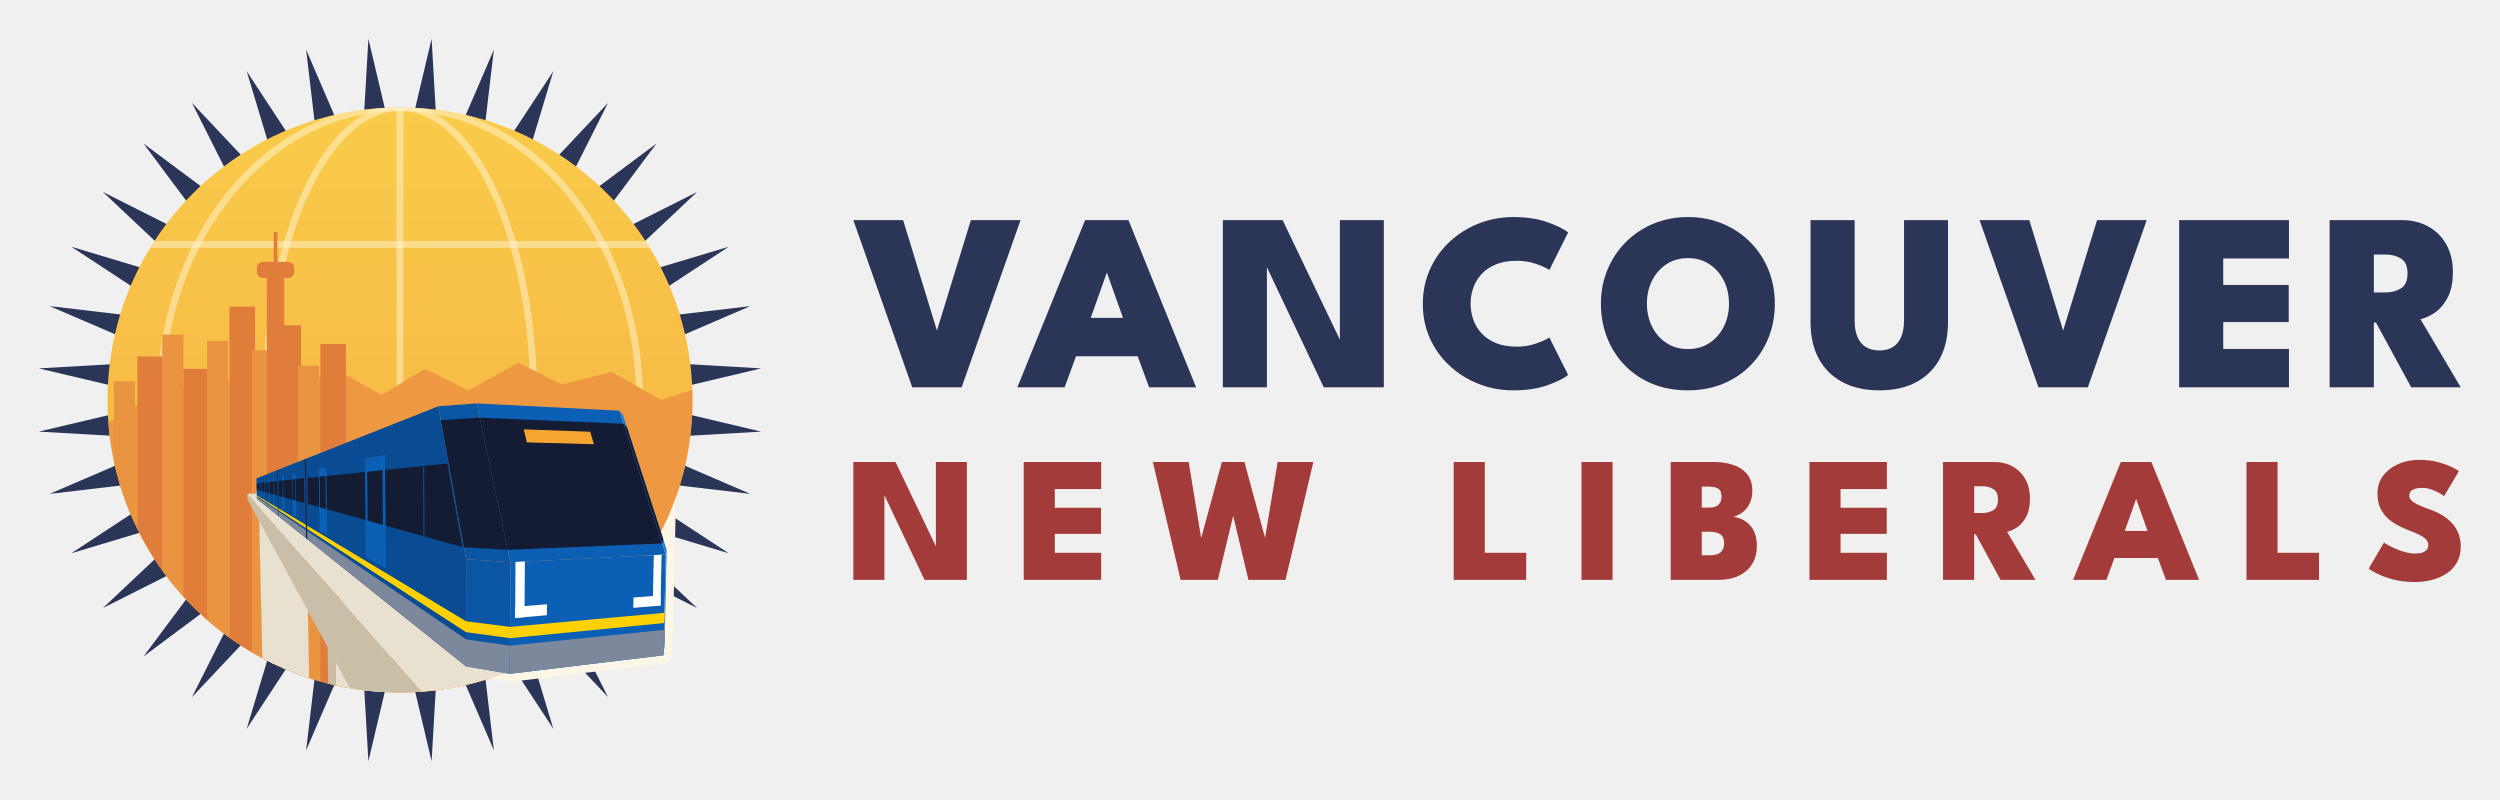
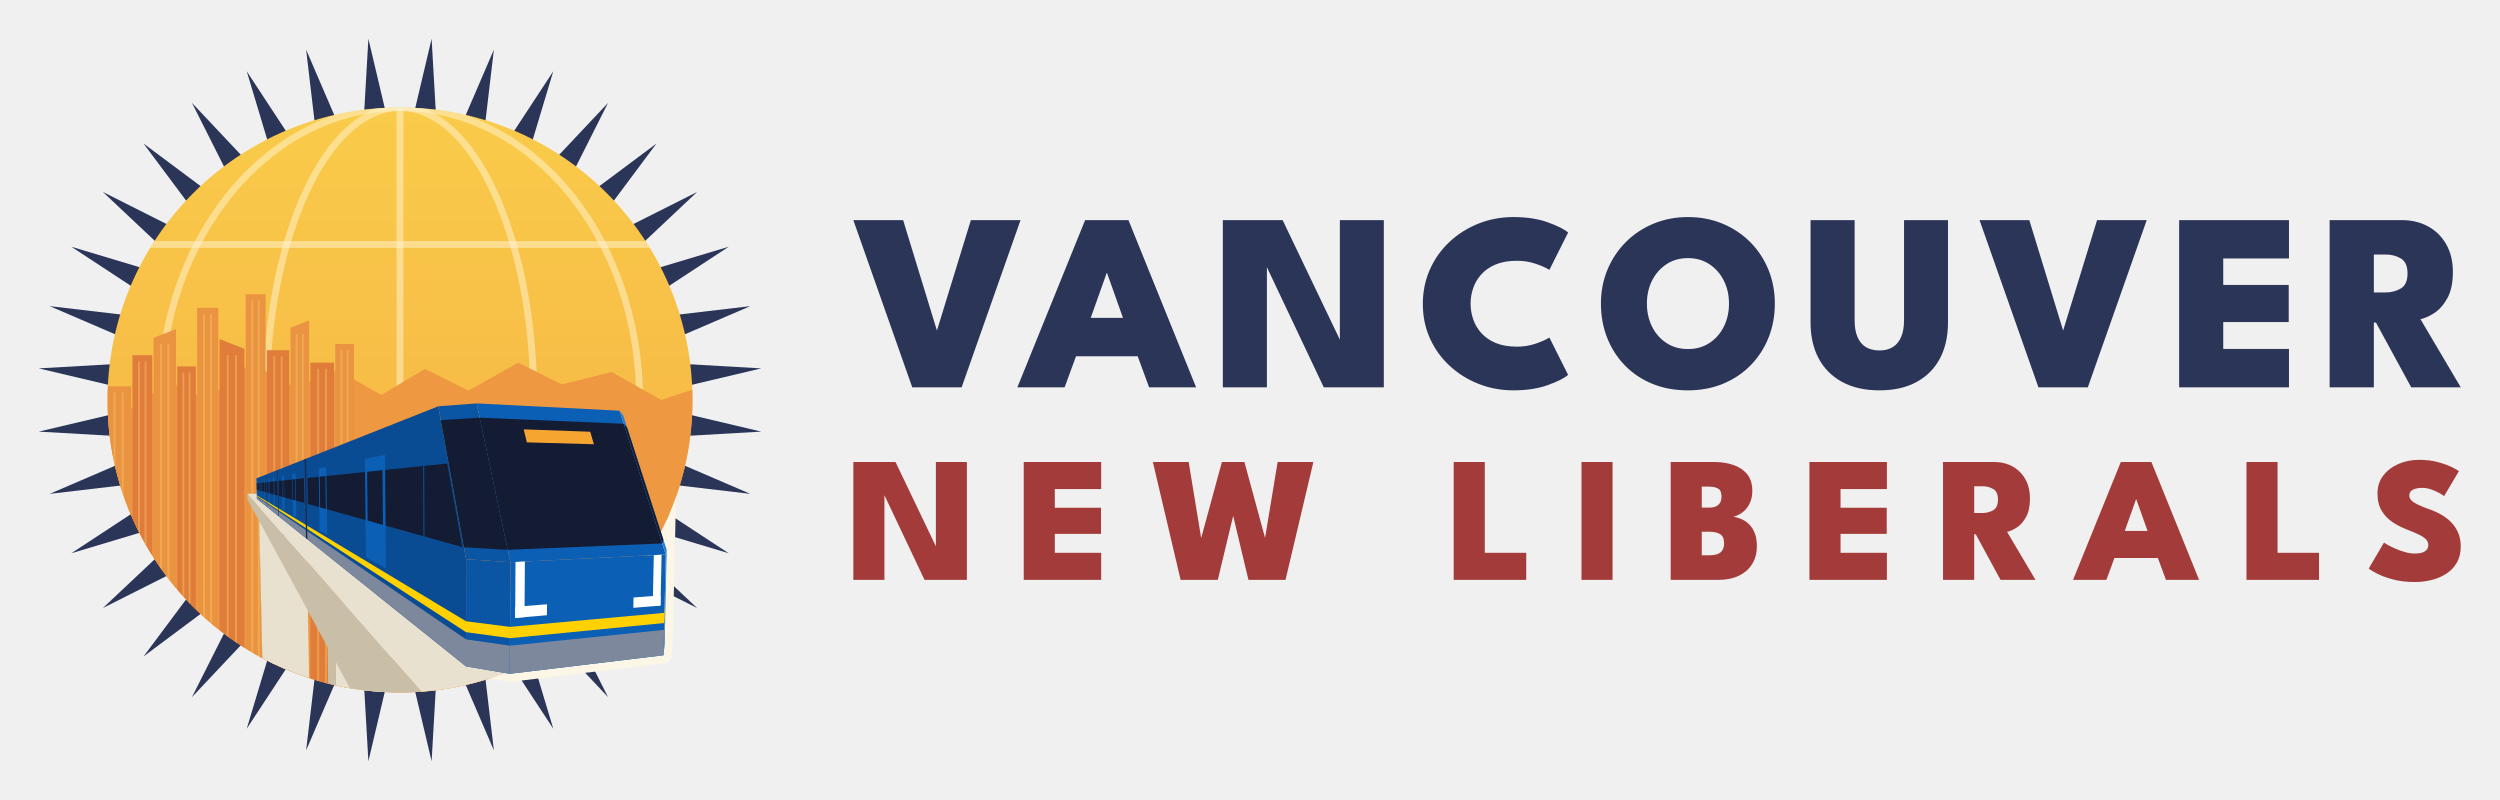
<svg xmlns="http://www.w3.org/2000/svg" viewBox="0 0 1875 600" width="1875" height="600" role="img">
  <polygon points="310.05,86.88 323.71,29.04 327.11,88.37" fill="#2B3558" />
  <polygon points="346.91,91.86 370.4,37.27 363.45,96.3" fill="#2B3558" />
  <polygon points="382.33,103.17 414.95,53.48 397.86,110.41" fill="#2B3558" />
  <polygon points="415.26,120.46 456.01,77.19 429.29,130.28" fill="#2B3558" />
  <polygon points="444.69,143.2 492.33,107.67 456.8,155.31" fill="#2B3558" />
  <polygon points="469.72,170.71 522.81,143.99 479.54,184.74" fill="#2B3558" />
  <polygon points="489.59,202.14 546.52,185.05 496.83,217.67" fill="#2B3558" />
  <polygon points="503.7,236.55 562.73,229.6 508.14,253.09" fill="#2B3558" />
  <polygon points="511.63,272.89 570.96,276.29 513.12,289.95" fill="#2B3558" />
  <polygon points="513.12,310.05 570.96,323.71 511.63,327.11" fill="#2B3558" />
  <polygon points="508.14,346.91 562.73,370.4 503.7,363.45" fill="#2B3558" />
  <polygon points="496.83,382.33 546.52,414.95 489.59,397.86" fill="#2B3558" />
  <polygon points="479.54,415.26 522.81,456.01 469.72,429.29" fill="#2B3558" />
  <polygon points="456.8,444.69 492.33,492.33 444.69,456.8" fill="#2B3558" />
  <polygon points="429.29,469.72 456.01,522.81 415.26,479.54" fill="#2B3558" />
  <polygon points="397.86,489.59 414.95,546.52 382.33,496.83" fill="#2B3558" />
  <polygon points="363.45,503.7 370.4,562.73 346.91,508.14" fill="#2B3558" />
  <polygon points="327.11,511.63 323.71,570.96 310.05,513.12" fill="#2B3558" />
  <polygon points="289.95,513.12 276.29,570.96 272.89,511.63" fill="#2B3558" />
  <polygon points="253.09,508.14 229.6,562.73 236.55,503.7" fill="#2B3558" />
  <polygon points="217.67,496.83 185.05,546.52 202.14,489.59" fill="#2B3558" />
  <polygon points="184.74,479.54 143.99,522.81 170.71,469.72" fill="#2B3558" />
  <polygon points="155.31,456.8 107.67,492.33 143.2,444.69" fill="#2B3558" />
  <polygon points="130.28,429.29 77.19,456.01 120.46,415.26" fill="#2B3558" />
  <polygon points="110.41,397.86 53.48,414.95 103.17,382.33" fill="#2B3558" />
  <polygon points="96.3,363.45 37.27,370.4 91.86,346.91" fill="#2B3558" />
  <polygon points="88.37,327.11 29.04,323.71 86.88,310.05" fill="#2B3558" />
  <polygon points="86.88,289.95 29.04,276.29 88.37,272.89" fill="#2B3558" />
  <polygon points="91.86,253.09 37.27,229.6 96.3,236.55" fill="#2B3558" />
  <polygon points="103.17,217.67 53.48,185.05 110.41,202.14" fill="#2B3558" />
  <polygon points="120.46,184.74 77.19,143.99 130.28,170.71" fill="#2B3558" />
  <polygon points="143.2,155.31 107.67,107.67 155.31,143.2" fill="#2B3558" />
  <polygon points="170.71,130.28 143.99,77.19 184.74,120.46" fill="#2B3558" />
  <polygon points="202.14,110.41 185.05,53.48 217.67,103.17" fill="#2B3558" />
  <polygon points="236.55,96.3 229.6,37.27 253.09,91.86" fill="#2B3558" />
  <polygon points="272.89,88.37 276.29,29.04 289.95,86.88" fill="#2B3558" />
  <g transform="translate(66.64,66.64) scale(0.46671)">
    <defs>
      <clipPath id="disc-h">
        <circle cx="500" cy="500" r="470" />
      </clipPath>
      <clipPath id="out-h">
        <path clip-rule="evenodd" d="M-600,-600H1600V1600H-600Z M30,500a470,470 0 1,0 940,0a470,470 0 1,0 -940,0Z" />
      </clipPath>
    </defs>
    <g clip-path="url(#disc-h)">
      <defs>
        <linearGradient id="sun-h" x1="0" y1="40" x2="0" y2="760" gradientUnits="userSpaceOnUse">
          <stop offset="0" stop-color="#F9CB4A" />
          <stop offset="1" stop-color="#F6B444" />
        </linearGradient>
      </defs>
      <rect width="1000" height="1000" fill="url(#sun-h)" />
      <line x1="500" y1="0" x2="500" y2="1000" stroke="#FFF6D6" stroke-opacity="0.5" stroke-width="11" fill="none" />
      <ellipse cx="500" cy="500" rx="215" ry="470" stroke="#FFF6D6" stroke-opacity="0.5" stroke-width="11" fill="none" />
      <ellipse cx="500" cy="500" rx="385" ry="470" stroke="#FFF6D6" stroke-opacity="0.5" stroke-width="11" fill="none" />
      <line x1="0" y1="250" x2="1000" y2="250" stroke="#FFF6D6" stroke-opacity="0.5" stroke-width="11" fill="none" />
      <polygon points="-10,560 60,520 130,470 190,500 260,440 330,480 400,452 470,492 540,450 610,485 690,440 760,475 840,455 920,500 1010,470 1010,1000 -10,1000" fill="#EE9842" />
-       <rect x="40" y="470" width="34" height="530" fill="#EA9442" />
-       <rect x="78" y="430" width="41" height="570" fill="#E07D3A" />
-       <rect x="118" y="395" width="34" height="605" fill="#EA9442" />
-       <rect x="152" y="450" width="41" height="550" fill="#E07D3A" />
-       <rect x="190" y="405" width="34" height="595" fill="#EA9442" />
-       <rect x="226" y="350" width="41" height="650" fill="#E07D3A" />
-       <rect x="262" y="420" width="34" height="580" fill="#EA9442" />
-       <rect x="300" y="380" width="41" height="620" fill="#E07D3A" />
-       <rect x="336" y="445" width="34" height="555" fill="#EA9442" />
-       <rect x="372" y="410" width="41" height="590" fill="#E07D3A" />
-       <rect x="286" y="300" width="28" height="700" fill="#E07D3A" />
-       <rect x="270" y="278" width="60" height="26" rx="10" fill="#E07D3A" />
-       <rect x="297" y="230" width="6" height="50" fill="#E07D3A" />
+       <polygon points="28,478 68,478 68,1000 28,1000" fill="#EA9442" />
+       <line x1="41.2" y1="488" x2="41.2" y2="1000" stroke="#F8C766" stroke-opacity="0.45" stroke-width="3" />
+       <line x1="54.4" y1="488" x2="54.4" y2="1000" stroke="#F8C766" stroke-opacity="0.45" stroke-width="3" />
+       <polygon points="70,428 102,428 102,1000 70,1000" fill="#E07D3A" />
+       <line x1="80.6" y1="438" x2="80.6" y2="1000" stroke="#F8C766" stroke-opacity="0.45" stroke-width="3" />
+       <line x1="91.1" y1="438" x2="91.1" y2="1000" stroke="#F8C766" stroke-opacity="0.45" stroke-width="3" />
+       <polygon points="104,400 140,386 140,1000 104,1000" fill="#EA9442" />
+       <line x1="115.9" y1="410" x2="115.9" y2="1000" stroke="#F8C766" stroke-opacity="0.45" stroke-width="3" />
+       <line x1="127.8" y1="410" x2="127.8" y2="1000" stroke="#F8C766" stroke-opacity="0.45" stroke-width="3" />
+       <polygon points="142,446 172,446 172,1000 142,1000" fill="#E07D3A" />
+       <line x1="151.9" y1="456" x2="151.9" y2="1000" stroke="#F8C766" stroke-opacity="0.45" stroke-width="3" />
+       <line x1="161.8" y1="456" x2="161.8" y2="1000" stroke="#F8C766" stroke-opacity="0.45" stroke-width="3" />
+       <polygon points="174,352 208,352 208,1000 174,1000" fill="#EA9442" />
+       <line x1="185.2" y1="362" x2="185.2" y2="1000" stroke="#F8C766" stroke-opacity="0.45" stroke-width="3" />
+       <line x1="196.4" y1="362" x2="196.4" y2="1000" stroke="#F8C766" stroke-opacity="0.45" stroke-width="3" />
+       <polygon points="210,402 250,418 250,1000 210,1000" fill="#E07D3A" />
+       <line x1="223.2" y1="428" x2="223.2" y2="1000" stroke="#F8C766" stroke-opacity="0.45" stroke-width="3" />
+       <line x1="236.4" y1="428" x2="236.4" y2="1000" stroke="#F8C766" stroke-opacity="0.45" stroke-width="3" />
+       <polygon points="252,330 284,330 284,1000 252,1000" fill="#EA9442" />
+       <line x1="262.6" y1="340" x2="262.6" y2="1000" stroke="#F8C766" stroke-opacity="0.45" stroke-width="3" />
+       <line x1="273.1" y1="340" x2="273.1" y2="1000" stroke="#F8C766" stroke-opacity="0.45" stroke-width="3" />
+       <polygon points="286,420 322,420 322,1000 286,1000" fill="#E07D3A" />
+       <line x1="297.9" y1="430" x2="297.9" y2="1000" stroke="#F8C766" stroke-opacity="0.45" stroke-width="3" />
+       <line x1="309.8" y1="430" x2="309.8" y2="1000" stroke="#F8C766" stroke-opacity="0.45" stroke-width="3" />
+       <polygon points="324,384 354,372 354,1000 324,1000" fill="#EA9442" />
+       <line x1="333.9" y1="394" x2="333.9" y2="1000" stroke="#F8C766" stroke-opacity="0.45" stroke-width="3" />
+       <line x1="343.8" y1="394" x2="343.8" y2="1000" stroke="#F8C766" stroke-opacity="0.45" stroke-width="3" />
+       <polygon points="356,440 394,440 394,1000 356,1000" fill="#E07D3A" />
+       <line x1="368.5" y1="450" x2="368.5" y2="1000" stroke="#F8C766" stroke-opacity="0.45" stroke-width="3" />
+       <line x1="381.1" y1="450" x2="381.1" y2="1000" stroke="#F8C766" stroke-opacity="0.45" stroke-width="3" />
+       <polygon points="396,410 426,410 426,1000 396,1000" fill="#EA9442" />
+       <line x1="405.9" y1="420" x2="405.9" y2="1000" stroke="#F8C766" stroke-opacity="0.45" stroke-width="3" />
+       <line x1="415.8" y1="420" x2="415.8" y2="1000" stroke="#F8C766" stroke-opacity="0.45" stroke-width="3" />
      <polygon points="395.1,827.2 485.6,821 495.8,2103.5 413.9,2148.1" fill="#E9E1CF" />
      <polygon points="395.1,827.2 382.4,811.4 400.9,2033.7 413.9,2148.1" fill="#C9BFA9" />
      <polygon points="308.7,719.4 350,718.2 360.3,1319.5 320.9,1329" fill="#E9E1CF" />
      <polygon points="308.7,719.4 306.2,716.2 318.1,1304 320.9,1329" fill="#C9BFA9" />
      <polygon points="284.7,689.4 311.4,689 319.2,1081.6 293.3,1085.7" fill="#E9E1CF" />
      <polygon points="284.7,689.4 283.6,688.1 292.1,1075 293.3,1085.7" fill="#C9BFA9" />
      <polygon points="273.4,675.4 293.2,675.1 299.4,966.7 280,968.9" fill="#E9E1CF" />
      <polygon points="273.4,675.4 272.9,674.7 279.4,963 280,968.9" fill="#C9BFA9" />
      <polygon points="639.2,1087.2 254.8,650.8 255,660 638.5,1366.4" fill="#C9BFA9" />
      <polygon points="639.2,1087.2 1145.4,997.7 277.6,650.7 254.8,650.8" fill="#E9E1CF" />
      <polygon points="639.2,1087.2 1145.4,997.7 1136.8,1223.7 638.5,1366.4" fill="#E9E1CF" />
    </g>
    <polygon clip-path="url(#out-h)" points="269.3,625.86 606.28,492.39 678.82,486.33 932.71,501.53 933.86,510.68 925.2,892.08 923.48,910.15 676.39,940.01 606.09,928.13 270.05,658.79 269.75,645.54" fill="#FBF6E6" stroke="#FBF6E6" stroke-width="26" stroke-linejoin="round" />
    <polygon points="606.1,928.1 606.2,755.8 561.5,510.1 269.3,625.9 270,658.8" fill="#0A4C93" />
    <polygon points="606.1,928.1 270,658.8 270,655.4 606.1,884.7" fill="#7E889C" />
    <polygon points="606.1,873.1 269.9,654.5 269.9,653.2 606.1,855.6" fill="#FFD100" />
    <polygon points="537.6,718.9 351.9,667.1 351.2,625.3 537.1,606" fill="#141C33" />
    <polygon points="477.5,770.6 445.3,752.3 443.6,594.8 475.9,588.1" fill="#0B5FB4" />
    <polygon points="472.6,700.8 448,693.9 447.2,615.3 471.8,612.8" fill="#141C33" />
    <polygon points="383.1,716.8 370.9,709.9 369.3,610.2 381.5,607.7" fill="#0B5FB4" />
    <polygon points="380.9,675.2 371.6,672.6 370.9,623.2 380.1,622.3" fill="#141C33" />
    <polygon points="346.4,665.6 305.2,654.1 304.7,630.1 345.7,625.8" fill="#141C33" />
    <polygon points="333.4,688.5 328.1,685.5 326.9,619 332.1,617.9" fill="#0B5FB4" />
    <polygon points="332.2,661.6 328.2,660.5 327.6,627.7 331.6,627.3" fill="#141C33" />
    <polygon points="314.6,677.8 311.2,675.9 310.2,622.5 313.5,621.8" fill="#0B5FB4" />
    <polygon points="313.8,656.5 311.2,655.8 310.7,629.5 313.2,629.2" fill="#141C33" />
    <polygon points="351.2,723.8 348.9,722 346.7,595.2 349,594.3" fill="#1B2B4F" />
    <polygon points="303.3,653.6 286.4,648.8 286,632 302.9,630.3" fill="#141C33" />
    <polygon points="298.8,668.7 296.7,667.6 295.8,625.4 297.9,625" fill="#0B5FB4" />
    <polygon points="298.2,652.1 296.6,651.7 296.2,631 297.7,630.8" fill="#141C33" />
    <polygon points="290.9,664.3 289.4,663.4 288.6,626.9 290.1,626.6" fill="#0B5FB4" />
    <polygon points="290.5,650 289.3,649.7 288.9,631.7 290.1,631.6" fill="#141C33" />
    <polygon points="305.3,687 304.5,686.4 303,612.5 303.8,612.2" fill="#1B2B4F" />
    <polygon points="285.5,648.6 276.2,646 276,633.1 285.1,632.1" fill="#141C33" />
    <polygon points="283.2,659.9 282.1,659.3 281.4,628.4 282.5,628.2" fill="#0B5FB4" />
    <polygon points="282.8,647.9 282,647.6 281.7,632.5 282.5,632.4" fill="#141C33" />
    <polygon points="278.9,657.4 278.1,656.9 277.5,629.3 278.3,629.1" fill="#0B5FB4" />
    <polygon points="278.6,646.7 277.9,646.5 277.6,632.9 278.3,632.8" fill="#141C33" />
    <polygon points="286.6,672.1 286.2,671.8 285.1,619.6 285.5,619.4" fill="#1B2B4F" />
    <polygon points="275.7,645.9 269.9,644.2 269.7,633.7 275.4,633.1" fill="#141C33" />
    <polygon points="274.4,654.8 273.7,654.5 273.2,630.1 273.8,630" fill="#0B5FB4" />
    <polygon points="274.1,645.4 273.6,645.3 273.3,633.3 273.8,633.3" fill="#141C33" />
    <polygon points="271.7,653.3 271.1,653 270.6,630.7 271.2,630.6" fill="#0B5FB4" />
    <polygon points="271.4,644.7 271,644.6 270.8,633.6 271.2,633.6" fill="#141C33" />
    <polygon points="276.5,664 276.3,663.8 275.4,623.5 275.6,623.4" fill="#1B2B4F" />
    <polygon points="600.2,736.4 575.9,602 538.9,605.9 539.4,719.4" fill="#141C33" />
    <polygon points="606.1,928.1 676.4,940 677.4,760.7 606.2,755.8" fill="#0A55A4" />
    <polygon points="606.1,928.1 676.4,940 676.6,894.8 606.1,884.7" fill="#7E889C" />
    <polygon points="606.1,873.1 676.7,882.8 676.8,864.6 606.1,855.6" fill="#FFD100" />
    <polygon points="606.2,755.8 677.4,760.7 623.2,505.5 561.5,510.1" fill="#0A55A4" />
    <polygon points="602.7,736.7 673.1,740.8 628.1,528.4 565.6,532.3" fill="#141C33" />
    <polygon points="676.4,940 923.5,910.2 927.1,748.3 677.4,760.7" fill="#0B5FB4" />
    <polygon points="676.4,940 923.5,910.2 924.4,869.4 676.6,894.8" fill="#7E889C" />
    <polygon points="676.7,882.8 924.6,858.4 925,842 676.8,864.6" fill="#FFD100" />
    <polygon points="677.4,760.7 927.1,748.3 852.6,517.2 623.2,505.5" fill="#0B5FB4" />
    <polygon points="673.1,740.8 921.4,730.5 859.4,538.2 628.1,528.4" fill="#141C33" />
    <polygon points="923.5,910.2 925.2,892.1 928.6,740.9 927.1,748.3" fill="#2C7BD3" />
    <polygon points="923.5,910.2 925.2,892.1 926.1,853.9 924.4,869.4" fill="#7E889C" />
    <polygon points="924.6,858.4 926.3,843.7 926.6,828.4 925,842" fill="#FFD100" />
    <polygon points="927.1,748.3 928.6,740.9 858.5,524.4 852.6,517.2" fill="#2C7BD3" />
    <polygon points="921.4,730.5 923.2,724.3 864.9,544.2 859.4,538.2" fill="#141C33" />
    <polygon points="703.9,568.1 811.6,571.1 805.7,551 698.8,547.2" fill="#F7A531" />
    <polygon points="685.1,850.2 700.1,848.9 700.7,759.5 685.6,760.3" fill="#FFFFFF" />
    <polygon points="685.1,850.2 736.1,845.9 736.3,828.3 685.2,832.3" fill="#FFFFFF" />
    <polygon points="906.1,831.3 918.6,830.3 920.4,748.7 907.9,749.3" fill="#FFFFFF" />
    <polygon points="875,834 918.6,830.3 918.9,814 875.3,817.4" fill="#FFFFFF" />
  </g>
  <path d="M721.23 290.48H684.18L640 165.08H677.34L702.7 247.92L728.16 165.08H765.4Z M813.85 165.08H846.34L897.07 290.48H861.83L853.28 267.21H807.01L798.46 290.48H763.03ZM818.03 238.42H842.25L830.29 204.79H830Z M950.18 200.42V290.48H917.12V165.08H961.96L1004.9 254.76V165.08H1037.86V290.48H992.83Z M1137.71 259.99Q1145.21 259.99 1151.86 257.71Q1158.51 255.43 1162.03 253.15L1176.09 281.17Q1171.62 284.97 1160.74 288.87Q1149.87 292.76 1135.05 292.76Q1121.18 292.76 1108.92 287.91Q1096.67 283.07 1087.21 274.33Q1077.76 265.59 1072.44 253.76Q1067.12 241.94 1067.12 227.97Q1067.12 214.01 1072.44 202.08Q1077.76 190.16 1087.16 181.37Q1096.57 172.59 1108.87 167.69Q1121.18 162.8 1135.05 162.8Q1149.87 162.8 1160.74 166.7Q1171.62 170.59 1176.09 174.39L1162.03 202.42Q1158.51 200.14 1151.86 197.86Q1145.21 195.58 1137.71 195.58Q1128.39 195.58 1121.79 198.33Q1115.19 201.09 1111.01 205.74Q1106.83 210.4 1104.88 216.1Q1102.94 221.8 1102.94 227.69Q1102.94 233.67 1104.88 239.42Q1106.83 245.17 1111.01 249.82Q1115.19 254.48 1121.79 257.23Q1128.39 259.99 1137.71 259.99Z M1235.18 227.69Q1235.18 237.19 1239.02 244.93Q1242.87 252.67 1249.81 257.23Q1256.74 261.79 1265.96 261.79Q1275.17 261.79 1282.11 257.23Q1289.04 252.67 1292.89 244.93Q1296.74 237.19 1296.74 227.69Q1296.74 218.19 1292.89 210.49Q1289.04 202.8 1282.11 198.19Q1275.17 193.58 1265.96 193.58Q1256.74 193.58 1249.81 198.19Q1242.87 202.8 1239.02 210.49Q1235.18 218.19 1235.18 227.69ZM1200.69 227.69Q1200.69 214.01 1205.63 202.18Q1210.57 190.35 1219.41 181.52Q1228.24 172.68 1240.16 167.74Q1252.09 162.8 1265.96 162.8Q1280.02 162.8 1291.89 167.74Q1303.77 172.68 1312.6 181.52Q1321.44 190.35 1326.28 202.18Q1331.13 214.01 1331.13 227.69Q1331.13 241.46 1326.38 253.29Q1321.63 265.12 1312.93 274Q1304.24 282.88 1292.27 287.82Q1280.3 292.76 1265.96 292.76Q1251.14 292.76 1239.17 287.82Q1227.2 282.88 1218.6 274Q1210 265.12 1205.35 253.29Q1200.69 241.46 1200.69 227.69Z M1428.03 165.08H1460.99V241.84Q1460.99 257.33 1455.01 268.73Q1449.02 280.12 1437.53 286.44Q1426.03 292.76 1409.6 292.76Q1393.16 292.76 1381.57 286.44Q1369.98 280.12 1363.95 268.73Q1357.91 257.33 1357.91 241.84V165.08H1390.97V240.04Q1390.97 247.73 1393.11 252.77Q1395.25 257.8 1399.43 260.32Q1403.61 262.84 1409.6 262.84Q1415.48 262.84 1419.57 260.32Q1423.65 257.8 1425.84 252.77Q1428.03 247.73 1428.03 240.04Z M1565.87 290.48H1528.82L1484.65 165.08H1521.98L1547.35 247.92L1572.81 165.08H1610.05Z M1634.37 165.08H1716.73V193.87H1667.43V213.72H1716.54V241.56H1667.43V261.69H1716.73V290.48H1634.37Z M1747.22 165.08H1801.18Q1812.39 165.08 1821.04 169.78Q1829.68 174.49 1834.67 183.23Q1839.66 191.97 1839.66 204.03Q1839.66 216 1835.58 223.5Q1831.49 231.01 1825.79 234.72Q1820.09 238.42 1815.34 239.37L1845.55 290.48H1808.4L1781.99 241.94H1780.38V290.48H1747.22ZM1780.38 219.33H1789.31Q1795.48 219.33 1800.57 216.38Q1805.65 213.44 1805.65 205.08Q1805.65 196.81 1800.66 193.87Q1795.67 190.92 1789.6 190.92H1780.38Z" fill="#2B3558" />
  <path d="M663.32 371.4V434.92H640V346.48H671.62L701.91 409.73V346.48H725.16V434.92H693.4Z M767.8 346.48H825.88V366.78H791.11V380.78H825.75V400.42H791.11V414.62H825.88V434.92H767.8Z M964.13 434.92H936.33L924.87 386.88L913.35 434.92H885.47L864.64 346.48H891.5L900.88 403.56L916.43 346.48H933.31L948.79 403.43L958.24 346.48H985.04Z M1090.28 346.48H1113.59V414.62H1144.68V434.92H1090.28Z M1186.11 346.48H1209.43V434.92H1186.11Z M1253.01 346.48H1285.57Q1293.21 346.48 1299.74 348.62Q1306.27 350.77 1310.26 355.53Q1314.24 360.28 1314.24 368.25Q1314.24 373.35 1312.33 377.4Q1310.42 381.45 1307.18 384.03Q1303.93 386.61 1299.91 387.55Q1303.52 388.09 1306.74 389.63Q1309.96 391.17 1312.4 393.82Q1314.85 396.46 1316.25 400.41Q1317.66 404.37 1317.66 409.66Q1317.66 417.17 1314.21 422.86Q1310.76 428.56 1304.26 431.74Q1297.76 434.92 1288.58 434.92H1253.01ZM1276.32 416.43H1282.42Q1285.9 416.43 1288.28 415.49Q1290.66 414.55 1291.87 412.54Q1293.07 410.53 1293.07 407.38Q1293.07 402.56 1290.19 400.68Q1287.31 398.81 1282.22 398.81H1276.32ZM1276.32 380.72H1281.88Q1284.83 380.72 1286.87 379.81Q1288.92 378.91 1290.02 377.07Q1291.13 375.22 1291.13 372.48Q1291.13 367.92 1288.58 366.45Q1286.04 364.97 1281.55 364.97H1276.32Z M1357.08 346.48H1415.17V366.78H1380.4V380.78H1415.04V400.42H1380.4V414.62H1415.17V434.92H1357.08Z M1457.27 346.48H1495.33Q1503.24 346.48 1509.33 349.8Q1515.43 353.11 1518.95 359.28Q1522.46 365.44 1522.46 373.95Q1522.46 382.39 1519.58 387.69Q1516.7 392.98 1512.68 395.59Q1508.66 398.2 1505.31 398.87L1526.62 434.92H1500.42L1481.8 400.68H1480.66V434.92H1457.27ZM1480.66 384.74H1486.95Q1491.31 384.74 1494.89 382.66Q1498.48 380.58 1498.48 374.69Q1498.48 368.86 1494.96 366.78Q1491.44 364.7 1487.16 364.7H1480.66Z M1590.63 346.48H1613.54L1649.32 434.92H1624.46L1618.43 418.5H1585.81L1579.78 434.92H1554.78ZM1593.58 398.2H1610.66L1602.22 374.49H1602.02Z M1684.86 346.48H1708.17V414.62H1739.26V434.92H1684.86Z M1814.13 344.87Q1822.5 344.87 1828.97 346.71Q1835.43 348.56 1839.39 350.6Q1843.34 352.64 1844.21 353.31L1833.09 372.07Q1832.02 371.2 1829.4 369.73Q1826.79 368.25 1823.41 367.08Q1820.02 365.91 1816.67 365.91Q1812.38 365.91 1809.67 367.28Q1806.96 368.66 1806.96 371.54Q1806.96 373.55 1808.43 375.16Q1809.91 376.76 1813.16 378.37Q1816.4 379.98 1821.76 381.86Q1826.79 383.6 1831.11 386.08Q1835.43 388.56 1838.65 391.97Q1841.86 395.39 1843.71 399.81Q1845.55 404.23 1845.55 409.8Q1845.55 416.9 1842.64 421.96Q1839.72 427.01 1834.8 430.23Q1829.87 433.45 1823.71 434.99Q1817.54 436.53 1811.11 436.53Q1801.6 436.53 1794.13 434.42Q1786.66 432.31 1782.07 429.83Q1777.48 427.35 1776.54 426.41L1788 406.91Q1788.73 407.52 1791.15 408.86Q1793.56 410.2 1796.94 411.67Q1800.32 413.15 1804.08 414.15Q1807.83 415.16 1811.18 415.16Q1816.27 415.16 1818.75 413.45Q1821.23 411.74 1821.23 408.72Q1821.23 406.51 1819.69 404.74Q1818.15 402.96 1814.66 401.19Q1811.18 399.41 1805.35 397.2Q1799.59 394.99 1794.53 391.67Q1789.47 388.36 1786.29 383.13Q1783.11 377.9 1783.11 370.13Q1783.11 362.29 1787.49 356.63Q1791.88 350.97 1798.98 347.92Q1806.09 344.87 1814.13 344.87Z" fill="#A33B3A" />
</svg>
